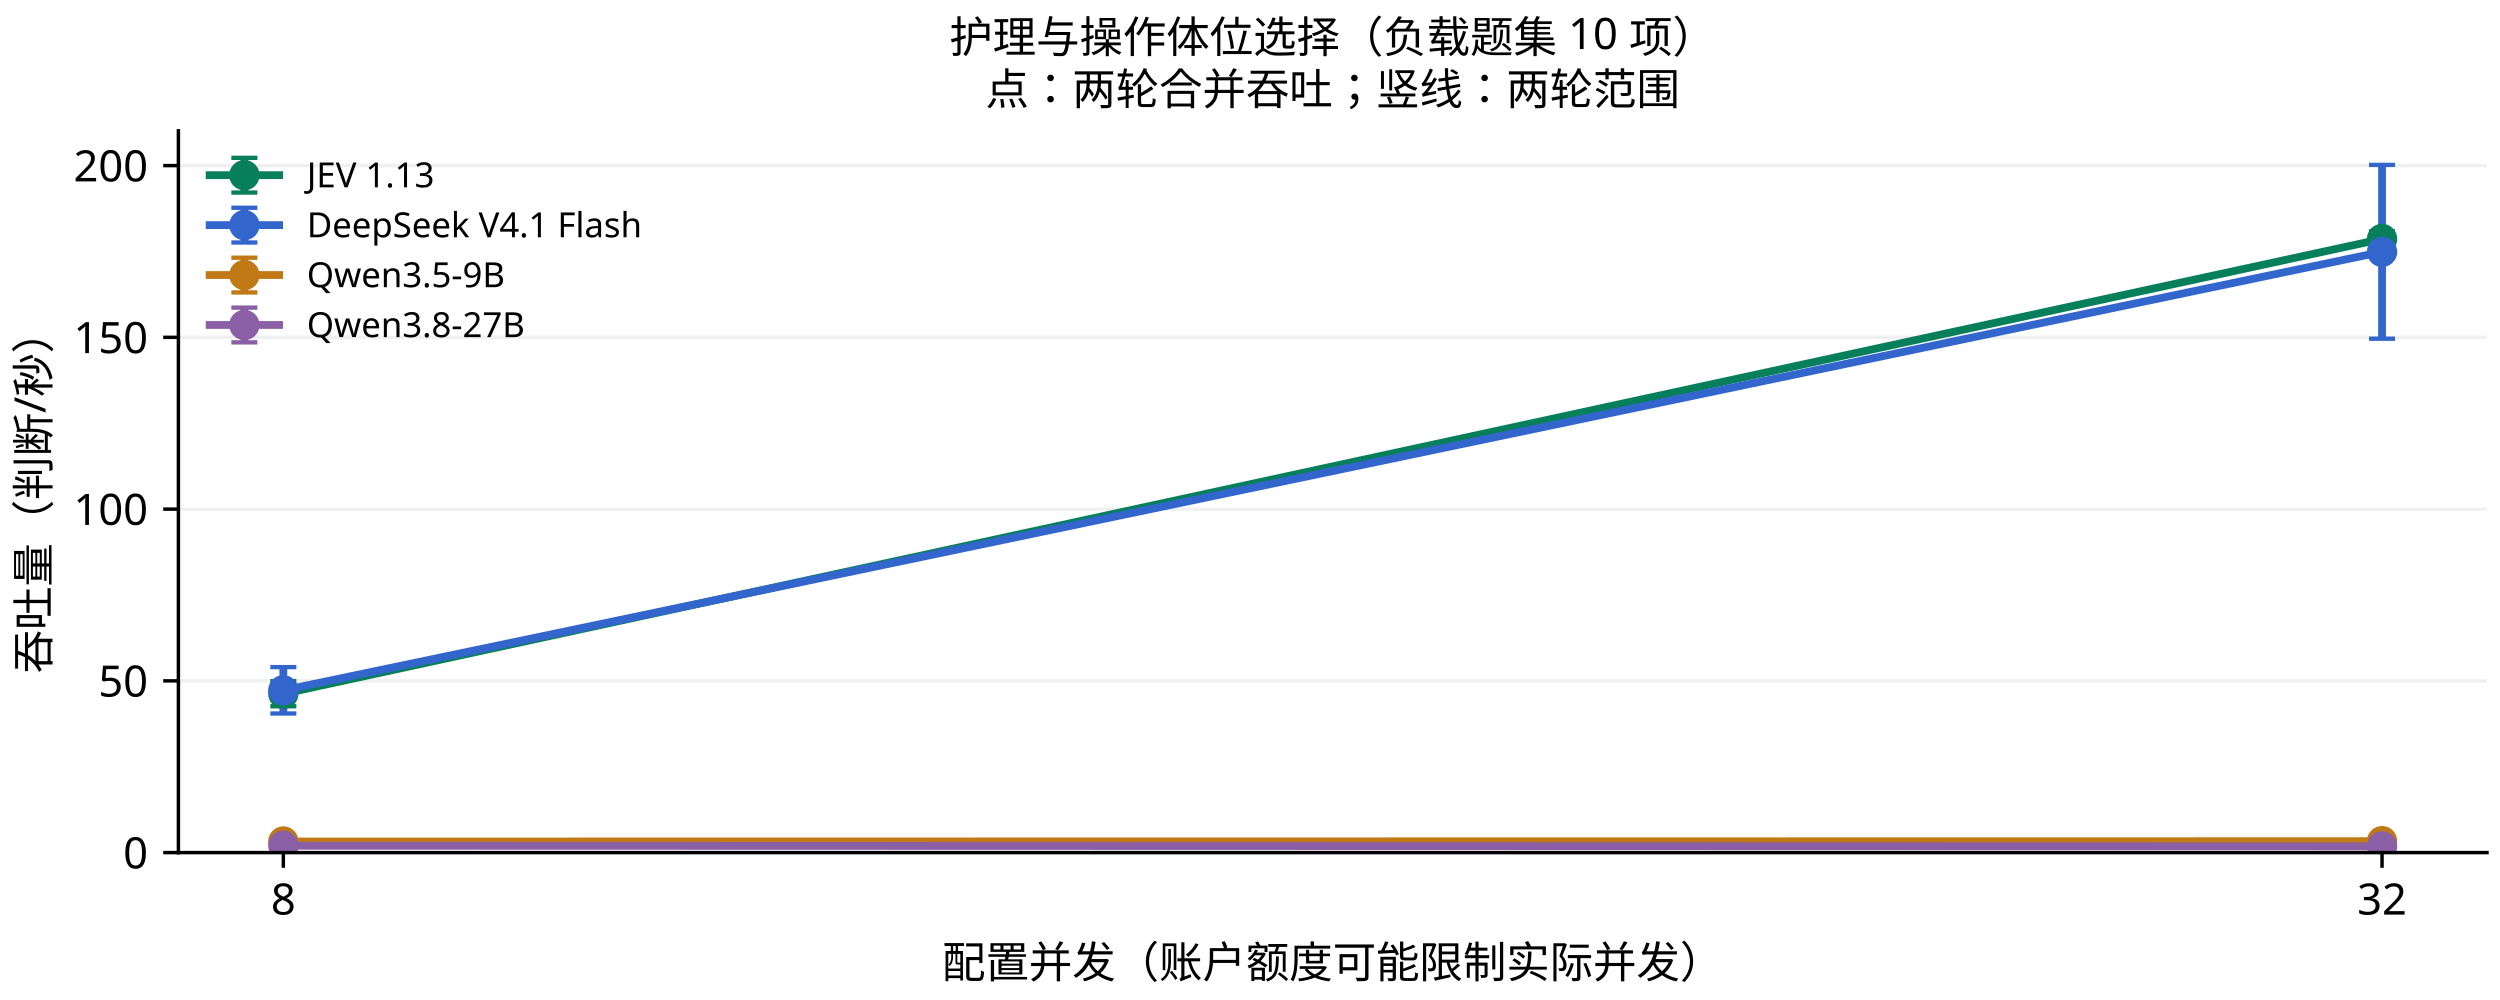
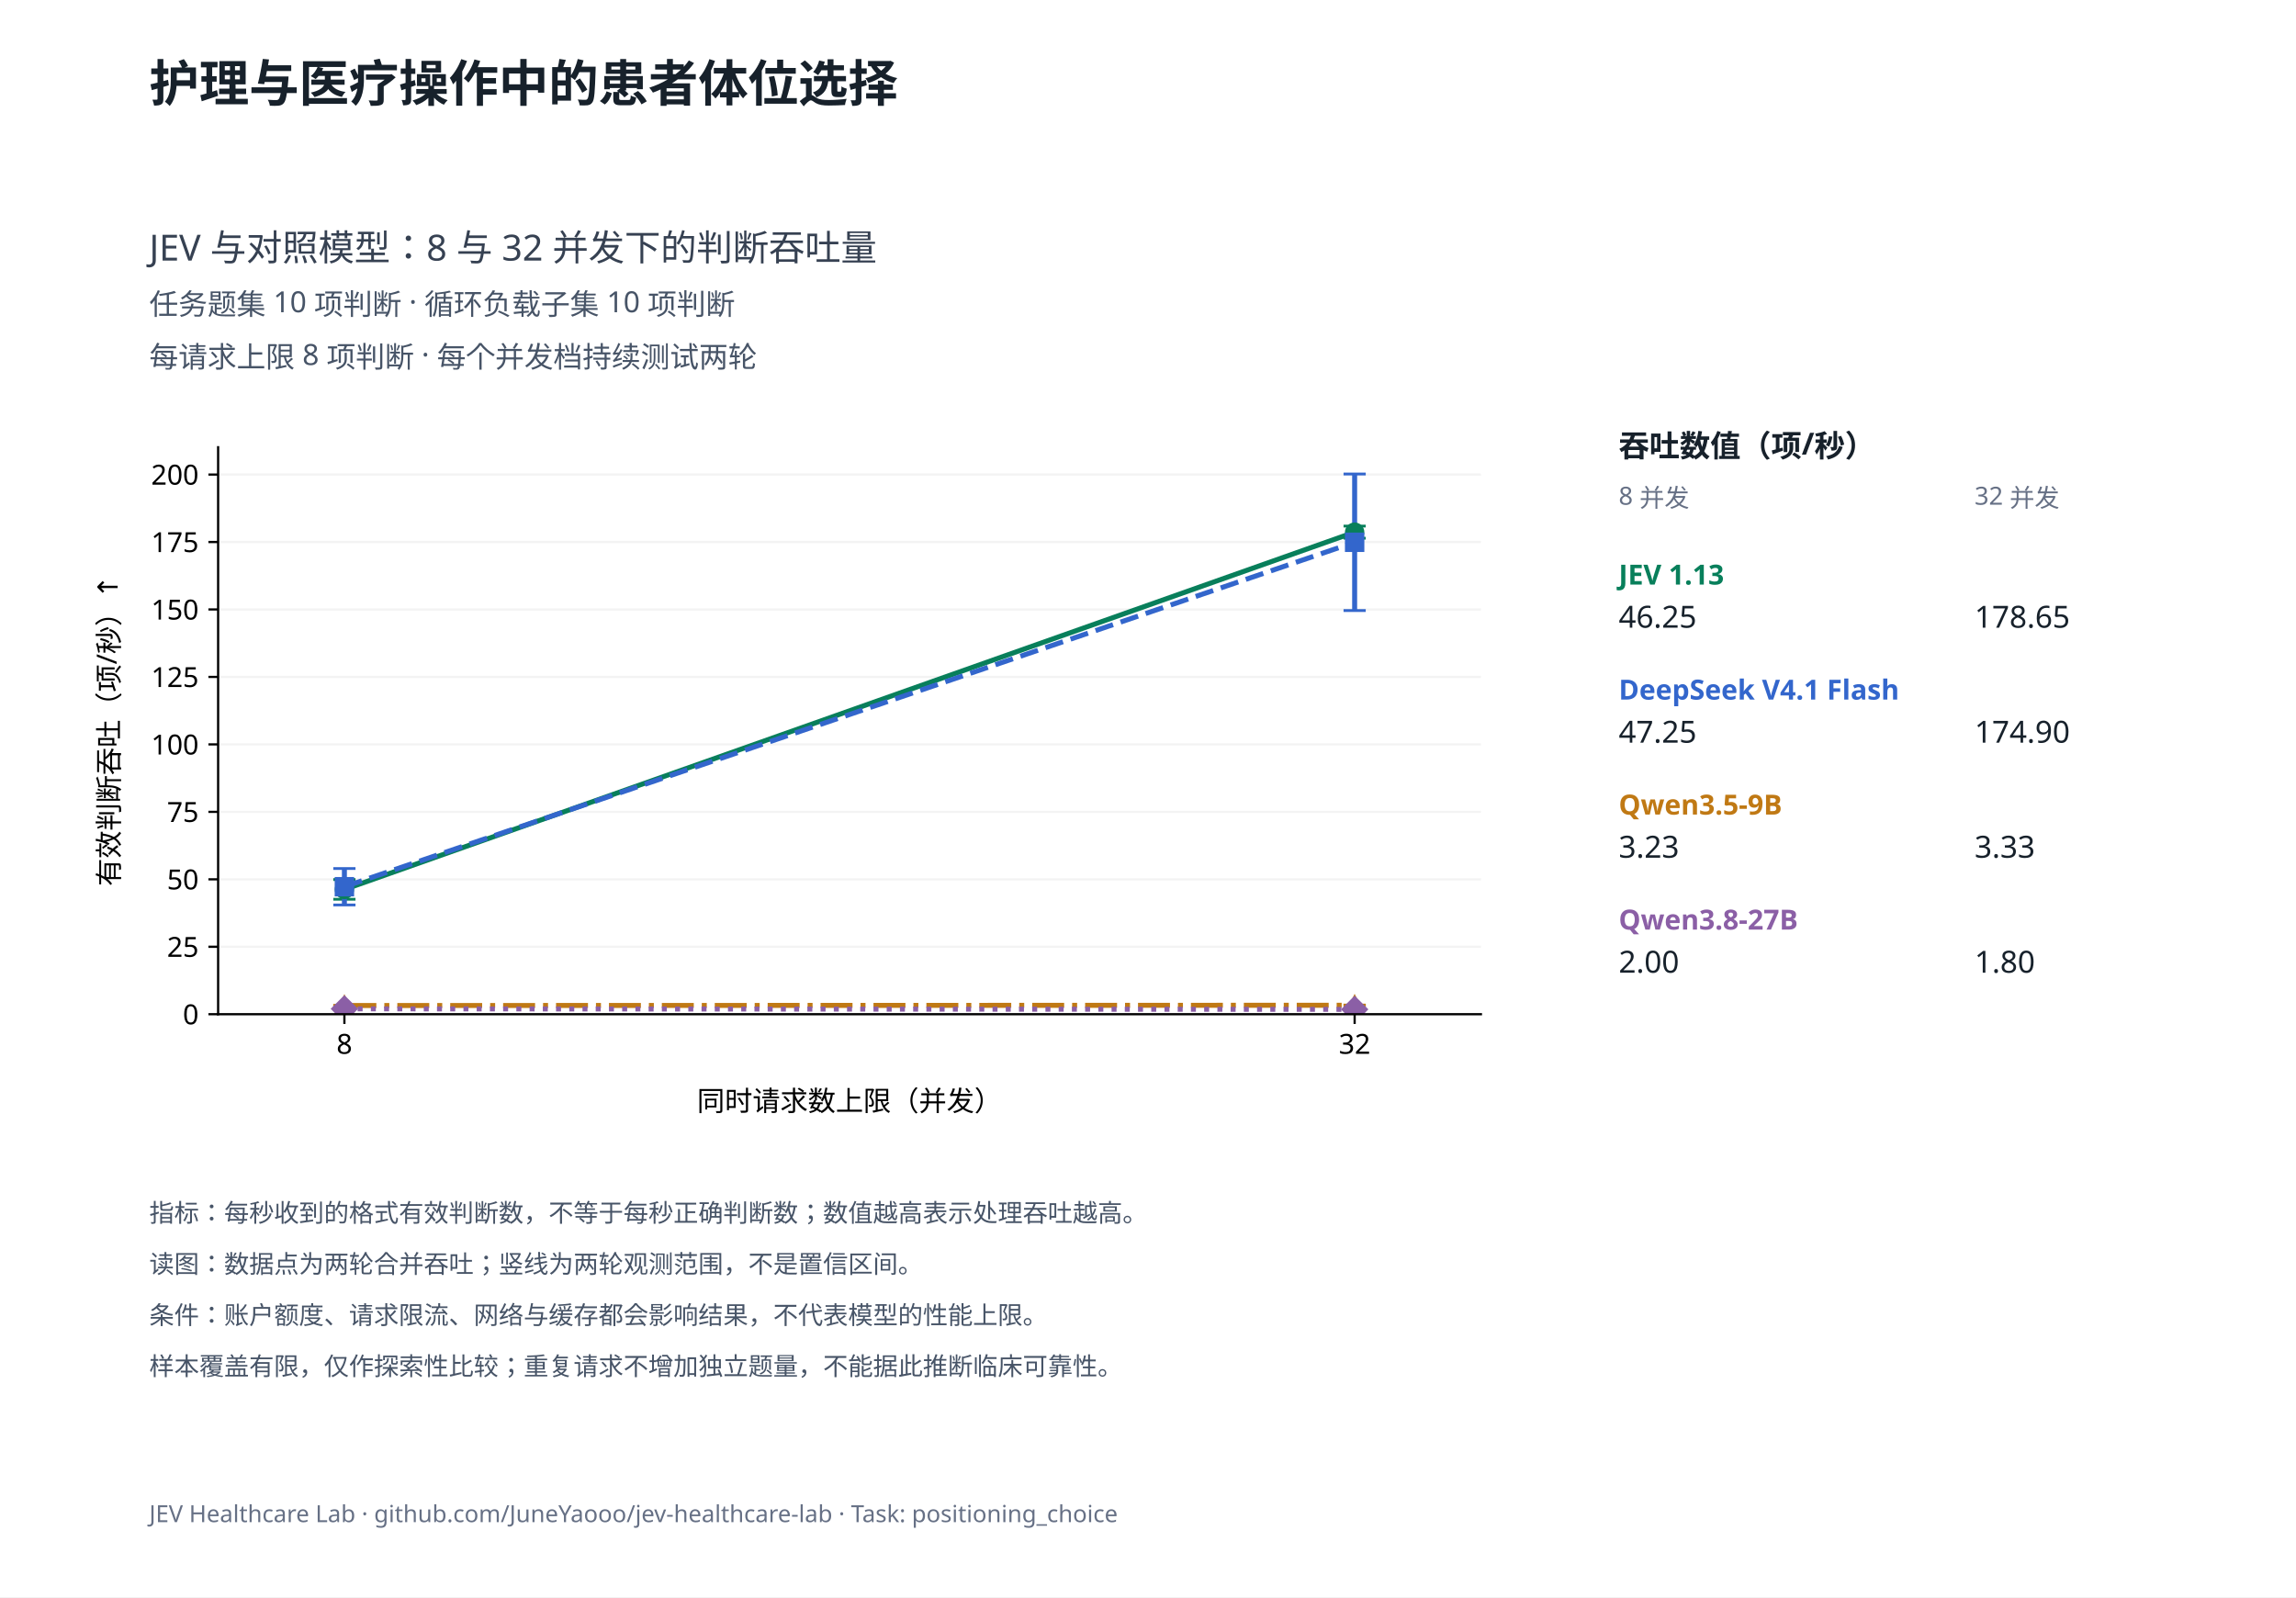
- <svg xmlns="http://www.w3.org/2000/svg" xmlns:xlink="http://www.w3.org/1999/xlink" width="576pt" height="230.4pt" viewBox="0 0 576 230.4" version="1.1">
+ <svg xmlns="http://www.w3.org/2000/svg" xmlns:xlink="http://www.w3.org/1999/xlink" width="828pt" height="576pt" viewBox="0 0 828 576" version="1.1">
  <defs>
    <style type="text/css">*{stroke-linejoin: round; stroke-linecap: butt}</style>
  </defs>
  <g id="figure_1">
    <g id="patch_1">
-       <path d="M 0 230.4 L 576 230.4 L 576 0 L 0 0 z " style="fill: #ffffff" />
+       <path d="M 0 576 L 828 576 L 828 0 L 0 0 z " style="fill: #ffffff" />
    </g>
    <g id="axes_1">
      <g id="patch_2">
-         <path d="M 41.103 196.439 L 573 196.439 L 573 30.139 L 41.103 30.139 z " style="fill: #ffffff" />
+         <path d="M 78.66 365.76 L 534.06 365.76 L 534.06 161.28 L 78.66 161.28 z " style="fill: #ffffff" />
      </g>
      <g id="matplotlib.axis_1">
        <g id="xtick_1">
          <g id="line2d_1">
            <defs>
-               <path id="m31c6bf4f63" d="M 0 0 L 0 3.5 " style="stroke: #000000; stroke-width: 0.8" />
+               <path id="m73b1d0b5fa" d="M 0 0 L 0 3.5 " style="stroke: #000000; stroke-width: 0.8" />
            </defs>
            <g>
-               <use xlink:href="#m31c6bf4f63" x="65.28" y="196.439" style="stroke: #000000; stroke-width: 0.8" />
+               <use xlink:href="#m73b1d0b5fa" x="124.2" y="365.76" style="stroke: #000000; stroke-width: 0.8" />
            </g>
          </g>
          <g id="text_1">
-             <text style="font-size: 10px; font-family: 'Arial Unicode MS'; text-anchor: middle" x="65.28" y="210.719" transform="rotate(-0 65.28047 210.7189)">8</text>
+             <text style="font-size: 10px; font-family: 'Arial Unicode MS'; text-anchor: middle" x="124.2" y="380.04" transform="rotate(-0 124.2 380.0403)">8</text>
          </g>
        </g>
        <g id="xtick_2">
          <g id="line2d_2">
            <g>
-               <use xlink:href="#m31c6bf4f63" x="548.823" y="196.439" style="stroke: #000000; stroke-width: 0.8" />
+               <use xlink:href="#m73b1d0b5fa" x="488.52" y="365.76" style="stroke: #000000; stroke-width: 0.8" />
            </g>
          </g>
          <g id="text_2">
-             <text style="font-size: 10px; font-family: 'Arial Unicode MS'; text-anchor: middle" x="548.823" y="210.719" transform="rotate(-0 548.8227 210.7189)">32</text>
+             <text style="font-size: 10px; font-family: 'Arial Unicode MS'; text-anchor: middle" x="488.52" y="380.04" transform="rotate(-0 488.52 380.0403)">32</text>
          </g>
        </g>
        <g id="text_3">
-           <text style="font-size: 10px; font-family: 'Arial Unicode MS'; text-anchor: middle" x="307.052" y="225.3" transform="rotate(-0 307.0516 225.2998)">配置并发（账户额度可能限制实际并发）</text>
+           <text style="font-size: 10px; font-family: 'Arial Unicode MS'; text-anchor: middle" x="306.36" y="400.621" transform="rotate(-0 306.36 400.6211)">同时请求数上限（并发）</text>
        </g>
      </g>
      <g id="matplotlib.axis_2">
        <g id="ytick_1">
          <g id="line2d_3">
-             <path d="M 41.103 196.439 L 573 196.439 " clip-path="url(#p4ab6d8c17f)" style="fill: none; stroke: #b0b0b0; stroke-opacity: 0.18; stroke-width: 0.8; stroke-linecap: square" />
+             <path d="M 78.66 365.76 L 534.06 365.76 " clip-path="url(#peaf18ee076)" style="fill: none; stroke: #b0b0b0; stroke-opacity: 0.16; stroke-width: 0.8; stroke-linecap: square" />
          </g>
          <g id="line2d_4">
            <defs>
-               <path id="mb3a920eeea" d="M 0 0 L -3.5 0 " style="stroke: #000000; stroke-width: 0.8" />
+               <path id="me951efc57d" d="M 0 0 L -3.5 0 " style="stroke: #000000; stroke-width: 0.8" />
            </defs>
            <g>
-               <use xlink:href="#mb3a920eeea" x="41.103" y="196.439" style="stroke: #000000; stroke-width: 0.8" />
+               <use xlink:href="#me951efc57d" x="78.66" y="365.76" style="stroke: #000000; stroke-width: 0.8" />
            </g>
          </g>
          <g id="text_4">
-             <text style="font-size: 10px; font-family: 'Arial Unicode MS'; text-anchor: end" x="34.103" y="200.079" transform="rotate(-0 34.10336 200.0788)">0</text>
+             <text style="font-size: 10px; font-family: 'Arial Unicode MS'; text-anchor: end" x="71.66" y="369.4" transform="rotate(-0 71.66 369.4001)">0</text>
          </g>
        </g>
        <g id="ytick_2">
          <g id="line2d_5">
-             <path d="M 41.103 156.868 L 573 156.868 " clip-path="url(#p4ab6d8c17f)" style="fill: none; stroke: #b0b0b0; stroke-opacity: 0.18; stroke-width: 0.8; stroke-linecap: square" />
+             <path d="M 78.66 341.432 L 534.06 341.432 " clip-path="url(#peaf18ee076)" style="fill: none; stroke: #b0b0b0; stroke-opacity: 0.16; stroke-width: 0.8; stroke-linecap: square" />
          </g>
          <g id="line2d_6">
            <g>
-               <use xlink:href="#mb3a920eeea" x="41.103" y="156.868" style="stroke: #000000; stroke-width: 0.8" />
+               <use xlink:href="#me951efc57d" x="78.66" y="341.432" style="stroke: #000000; stroke-width: 0.8" />
            </g>
          </g>
          <g id="text_5">
-             <text style="font-size: 10px; font-family: 'Arial Unicode MS'; text-anchor: end" x="34.103" y="160.508" transform="rotate(-0 34.10336 160.508)">50</text>
+             <text style="font-size: 10px; font-family: 'Arial Unicode MS'; text-anchor: end" x="71.66" y="345.072" transform="rotate(-0 71.66 345.0723)">25</text>
          </g>
        </g>
        <g id="ytick_3">
          <g id="line2d_7">
-             <path d="M 41.103 117.297 L 573 117.297 " clip-path="url(#p4ab6d8c17f)" style="fill: none; stroke: #b0b0b0; stroke-opacity: 0.18; stroke-width: 0.8; stroke-linecap: square" />
+             <path d="M 78.66 317.104 L 534.06 317.104 " clip-path="url(#peaf18ee076)" style="fill: none; stroke: #b0b0b0; stroke-opacity: 0.16; stroke-width: 0.8; stroke-linecap: square" />
          </g>
          <g id="line2d_8">
            <g>
-               <use xlink:href="#mb3a920eeea" x="41.103" y="117.297" style="stroke: #000000; stroke-width: 0.8" />
+               <use xlink:href="#me951efc57d" x="78.66" y="317.104" style="stroke: #000000; stroke-width: 0.8" />
            </g>
          </g>
          <g id="text_6">
-             <text style="font-size: 10px; font-family: 'Arial Unicode MS'; text-anchor: end" x="34.103" y="120.937" transform="rotate(-0 34.10336 120.9373)">100</text>
+             <text style="font-size: 10px; font-family: 'Arial Unicode MS'; text-anchor: end" x="71.66" y="320.745" transform="rotate(-0 71.66 320.7445)">50</text>
          </g>
        </g>
        <g id="ytick_4">
          <g id="line2d_9">
-             <path d="M 41.103 77.726 L 573 77.726 " clip-path="url(#p4ab6d8c17f)" style="fill: none; stroke: #b0b0b0; stroke-opacity: 0.18; stroke-width: 0.8; stroke-linecap: square" />
+             <path d="M 78.66 292.777 L 534.06 292.777 " clip-path="url(#peaf18ee076)" style="fill: none; stroke: #b0b0b0; stroke-opacity: 0.16; stroke-width: 0.8; stroke-linecap: square" />
          </g>
          <g id="line2d_10">
            <g>
-               <use xlink:href="#mb3a920eeea" x="41.103" y="77.726" style="stroke: #000000; stroke-width: 0.8" />
+               <use xlink:href="#me951efc57d" x="78.66" y="292.777" style="stroke: #000000; stroke-width: 0.8" />
            </g>
          </g>
          <g id="text_7">
-             <text style="font-size: 10px; font-family: 'Arial Unicode MS'; text-anchor: end" x="34.103" y="81.367" transform="rotate(-0 34.10336 81.3666)">150</text>
+             <text style="font-size: 10px; font-family: 'Arial Unicode MS'; text-anchor: end" x="71.66" y="296.417" transform="rotate(-0 71.66 296.4167)">75</text>
          </g>
        </g>
        <g id="ytick_5">
          <g id="line2d_11">
-             <path d="M 41.103 38.156 L 573 38.156 " clip-path="url(#p4ab6d8c17f)" style="fill: none; stroke: #b0b0b0; stroke-opacity: 0.18; stroke-width: 0.8; stroke-linecap: square" />
+             <path d="M 78.66 268.449 L 534.06 268.449 " clip-path="url(#peaf18ee076)" style="fill: none; stroke: #b0b0b0; stroke-opacity: 0.16; stroke-width: 0.8; stroke-linecap: square" />
          </g>
          <g id="line2d_12">
            <g>
-               <use xlink:href="#mb3a920eeea" x="41.103" y="38.156" style="stroke: #000000; stroke-width: 0.8" />
+               <use xlink:href="#me951efc57d" x="78.66" y="268.449" style="stroke: #000000; stroke-width: 0.8" />
            </g>
          </g>
          <g id="text_8">
-             <text style="font-size: 10px; font-family: 'Arial Unicode MS'; text-anchor: end" x="34.103" y="41.796" transform="rotate(-0 34.10336 41.79588)">200</text>
-           </g>
-         </g>
-         <g id="text_9">
-           <text style="font-size: 10px; font-family: 'Arial Unicode MS'; text-anchor: middle" x="11.321" y="113.289" transform="rotate(-90 11.32055 113.2887)">吞吐量（判断/秒）</text>
+             <text style="font-size: 10px; font-family: 'Arial Unicode MS'; text-anchor: end" x="71.66" y="272.089" transform="rotate(-0 71.66 272.0889)">100</text>
+           </g>
+         </g>
+         <g id="ytick_6">
+           <g id="line2d_13">
+             <path d="M 78.66 244.121 L 534.06 244.121 " clip-path="url(#peaf18ee076)" style="fill: none; stroke: #b0b0b0; stroke-opacity: 0.16; stroke-width: 0.8; stroke-linecap: square" />
+           </g>
+           <g id="line2d_14">
+             <g>
+               <use xlink:href="#me951efc57d" x="78.66" y="244.121" style="stroke: #000000; stroke-width: 0.8" />
+             </g>
+           </g>
+           <g id="text_9">
+             <text style="font-size: 10px; font-family: 'Arial Unicode MS'; text-anchor: end" x="71.66" y="247.761" transform="rotate(-0 71.66 247.7612)">125</text>
+           </g>
+         </g>
+         <g id="ytick_7">
+           <g id="line2d_15">
+             <path d="M 78.66 219.793 L 534.06 219.793 " clip-path="url(#peaf18ee076)" style="fill: none; stroke: #b0b0b0; stroke-opacity: 0.16; stroke-width: 0.8; stroke-linecap: square" />
+           </g>
+           <g id="line2d_16">
+             <g>
+               <use xlink:href="#me951efc57d" x="78.66" y="219.793" style="stroke: #000000; stroke-width: 0.8" />
+             </g>
+           </g>
+           <g id="text_10">
+             <text style="font-size: 10px; font-family: 'Arial Unicode MS'; text-anchor: end" x="71.66" y="223.433" transform="rotate(-0 71.66 223.4334)">150</text>
+           </g>
+         </g>
+         <g id="ytick_8">
+           <g id="line2d_17">
+             <path d="M 78.66 195.465 L 534.06 195.465 " clip-path="url(#peaf18ee076)" style="fill: none; stroke: #b0b0b0; stroke-opacity: 0.16; stroke-width: 0.8; stroke-linecap: square" />
+           </g>
+           <g id="line2d_18">
+             <g>
+               <use xlink:href="#me951efc57d" x="78.66" y="195.465" style="stroke: #000000; stroke-width: 0.8" />
+             </g>
+           </g>
+           <g id="text_11">
+             <text style="font-size: 10px; font-family: 'Arial Unicode MS'; text-anchor: end" x="71.66" y="199.106" transform="rotate(-0 71.66 199.1056)">175</text>
+           </g>
+         </g>
+         <g id="ytick_9">
+           <g id="line2d_19">
+             <path d="M 78.66 171.138 L 534.06 171.138 " clip-path="url(#peaf18ee076)" style="fill: none; stroke: #b0b0b0; stroke-opacity: 0.16; stroke-width: 0.8; stroke-linecap: square" />
+           </g>
+           <g id="line2d_20">
+             <g>
+               <use xlink:href="#me951efc57d" x="78.66" y="171.138" style="stroke: #000000; stroke-width: 0.8" />
+             </g>
+           </g>
+           <g id="text_12">
+             <text style="font-size: 10px; font-family: 'Arial Unicode MS'; text-anchor: end" x="71.66" y="174.778" transform="rotate(-0 71.66 174.7778)">200</text>
+           </g>
+         </g>
+         <g id="text_13">
+           <text style="font-size: 10px; font-family: 'Arial Unicode MS'; text-anchor: middle" x="42.877" y="263.52" transform="rotate(-90 42.87719 263.52)">有效判断吞吐（项/秒）↑</text>
        </g>
      </g>
      <g id="LineCollection_1">
-         <path d="M 65.28 162.724 L 65.28 156.947 " clip-path="url(#p4ab6d8c17f)" style="fill: none; stroke: #087f5b; stroke-width: 1.8" />
-         <path d="M 548.823 56.833 L 548.823 53.272 " clip-path="url(#p4ab6d8c17f)" style="fill: none; stroke: #087f5b; stroke-width: 1.8" />
-       </g>
-       <g id="line2d_13">
-         <defs>
-           <path id="m14eaf7f020" d="M 3 0 L -3 -0 " style="stroke: #087f5b" />
-         </defs>
-         <g clip-path="url(#p4ab6d8c17f)">
-           <use xlink:href="#m14eaf7f020" x="65.28" y="162.724" style="fill: #087f5b; stroke: #087f5b" />
-           <use xlink:href="#m14eaf7f020" x="548.823" y="56.833" style="fill: #087f5b; stroke: #087f5b" />
-         </g>
-       </g>
-       <g id="line2d_14">
-         <g clip-path="url(#p4ab6d8c17f)">
-           <use xlink:href="#m14eaf7f020" x="65.28" y="156.947" style="fill: #087f5b; stroke: #087f5b" />
-           <use xlink:href="#m14eaf7f020" x="548.823" y="53.272" style="fill: #087f5b; stroke: #087f5b" />
+         <path d="M 124.2 324.305 L 124.2 317.202 " clip-path="url(#peaf18ee076)" style="fill: none; stroke: #087f5b; stroke-width: 1.8" />
+         <path d="M 488.52 194.103 L 488.52 189.724 " clip-path="url(#peaf18ee076)" style="fill: none; stroke: #087f5b; stroke-width: 1.8" />
+       </g>
+       <g id="line2d_21">
+         <defs>
+           <path id="me0d12faeab" d="M 4 0 L -4 -0 " style="stroke: #087f5b" />
+         </defs>
+         <g clip-path="url(#peaf18ee076)">
+           <use xlink:href="#me0d12faeab" x="124.2" y="324.305" style="fill: #087f5b; stroke: #087f5b" />
+           <use xlink:href="#me0d12faeab" x="488.52" y="194.103" style="fill: #087f5b; stroke: #087f5b" />
+         </g>
+       </g>
+       <g id="line2d_22">
+         <g clip-path="url(#peaf18ee076)">
+           <use xlink:href="#me0d12faeab" x="124.2" y="317.202" style="fill: #087f5b; stroke: #087f5b" />
+           <use xlink:href="#me0d12faeab" x="488.52" y="189.724" style="fill: #087f5b; stroke: #087f5b" />
        </g>
      </g>
      <g id="LineCollection_2">
-         <path d="M 65.28 164.386 L 65.28 153.702 " clip-path="url(#p4ab6d8c17f)" style="fill: none; stroke: #3366cc; stroke-width: 1.8" />
-         <path d="M 548.823 78.043 L 548.823 37.997 " clip-path="url(#p4ab6d8c17f)" style="fill: none; stroke: #3366cc; stroke-width: 1.8" />
-       </g>
-       <g id="line2d_15">
-         <defs>
-           <path id="m75cc9873d0" d="M 3 0 L -3 -0 " style="stroke: #3366cc" />
-         </defs>
-         <g clip-path="url(#p4ab6d8c17f)">
-           <use xlink:href="#m75cc9873d0" x="65.28" y="164.386" style="fill: #3366cc; stroke: #3366cc" />
-           <use xlink:href="#m75cc9873d0" x="548.823" y="78.043" style="fill: #3366cc; stroke: #3366cc" />
-         </g>
-       </g>
-       <g id="line2d_16">
-         <g clip-path="url(#p4ab6d8c17f)">
-           <use xlink:href="#m75cc9873d0" x="65.28" y="153.702" style="fill: #3366cc; stroke: #3366cc" />
-           <use xlink:href="#m75cc9873d0" x="548.823" y="37.997" style="fill: #3366cc; stroke: #3366cc" />
+         <path d="M 124.2 326.349 L 124.2 313.212 " clip-path="url(#peaf18ee076)" style="fill: none; stroke: #3366cc; stroke-width: 1.8" />
+         <path d="M 488.52 220.182 L 488.52 170.943 " clip-path="url(#peaf18ee076)" style="fill: none; stroke: #3366cc; stroke-width: 1.8" />
+       </g>
+       <g id="line2d_23">
+         <defs>
+           <path id="m6aea7ce89d" d="M 4 0 L -4 -0 " style="stroke: #3366cc" />
+         </defs>
+         <g clip-path="url(#peaf18ee076)">
+           <use xlink:href="#m6aea7ce89d" x="124.2" y="326.349" style="fill: #3366cc; stroke: #3366cc" />
+           <use xlink:href="#m6aea7ce89d" x="488.52" y="220.182" style="fill: #3366cc; stroke: #3366cc" />
+         </g>
+       </g>
+       <g id="line2d_24">
+         <g clip-path="url(#peaf18ee076)">
+           <use xlink:href="#m6aea7ce89d" x="124.2" y="313.212" style="fill: #3366cc; stroke: #3366cc" />
+           <use xlink:href="#m6aea7ce89d" x="488.52" y="170.943" style="fill: #3366cc; stroke: #3366cc" />
        </g>
      </g>
      <g id="LineCollection_3">
-         <path d="M 65.28 193.906 L 65.28 193.867 " clip-path="url(#p4ab6d8c17f)" style="fill: none; stroke: #c07914; stroke-width: 1.8" />
-         <path d="M 548.823 193.867 L 548.823 193.748 " clip-path="url(#p4ab6d8c17f)" style="fill: none; stroke: #c07914; stroke-width: 1.8" />
-       </g>
-       <g id="line2d_17">
-         <defs>
-           <path id="m85991af246" d="M 3 0 L -3 -0 " style="stroke: #c07914" />
-         </defs>
-         <g clip-path="url(#p4ab6d8c17f)">
-           <use xlink:href="#m85991af246" x="65.28" y="193.906" style="fill: #c07914; stroke: #c07914" />
-           <use xlink:href="#m85991af246" x="548.823" y="193.867" style="fill: #c07914; stroke: #c07914" />
-         </g>
-       </g>
-       <g id="line2d_18">
-         <g clip-path="url(#p4ab6d8c17f)">
-           <use xlink:href="#m85991af246" x="65.28" y="193.867" style="fill: #c07914; stroke: #c07914" />
-           <use xlink:href="#m85991af246" x="548.823" y="193.748" style="fill: #c07914; stroke: #c07914" />
+         <path d="M 124.2 362.646 L 124.2 362.597 " clip-path="url(#peaf18ee076)" style="fill: none; stroke: #c07914; stroke-width: 1.8" />
+         <path d="M 488.52 362.597 L 488.52 362.451 " clip-path="url(#peaf18ee076)" style="fill: none; stroke: #c07914; stroke-width: 1.8" />
+       </g>
+       <g id="line2d_25">
+         <defs>
+           <path id="mb43142c4e9" d="M 4 0 L -4 -0 " style="stroke: #c07914" />
+         </defs>
+         <g clip-path="url(#peaf18ee076)">
+           <use xlink:href="#mb43142c4e9" x="124.2" y="362.646" style="fill: #c07914; stroke: #c07914" />
+           <use xlink:href="#mb43142c4e9" x="488.52" y="362.597" style="fill: #c07914; stroke: #c07914" />
+         </g>
+       </g>
+       <g id="line2d_26">
+         <g clip-path="url(#peaf18ee076)">
+           <use xlink:href="#mb43142c4e9" x="124.2" y="362.597" style="fill: #c07914; stroke: #c07914" />
+           <use xlink:href="#mb43142c4e9" x="488.52" y="362.451" style="fill: #c07914; stroke: #c07914" />
        </g>
      </g>
      <g id="LineCollection_4">
-         <path d="M 65.28 195.172 L 65.28 194.539 " clip-path="url(#p4ab6d8c17f)" style="fill: none; stroke: #8b5fa6; stroke-width: 1.8" />
-         <path d="M 548.823 195.172 L 548.823 194.856 " clip-path="url(#p4ab6d8c17f)" style="fill: none; stroke: #8b5fa6; stroke-width: 1.8" />
-       </g>
-       <g id="line2d_19">
-         <defs>
-           <path id="m9b8d8461ba" d="M 3 0 L -3 -0 " style="stroke: #8b5fa6" />
-         </defs>
-         <g clip-path="url(#p4ab6d8c17f)">
-           <use xlink:href="#m9b8d8461ba" x="65.28" y="195.172" style="fill: #8b5fa6; stroke: #8b5fa6" />
-           <use xlink:href="#m9b8d8461ba" x="548.823" y="195.172" style="fill: #8b5fa6; stroke: #8b5fa6" />
-         </g>
-       </g>
-       <g id="line2d_20">
-         <g clip-path="url(#p4ab6d8c17f)">
-           <use xlink:href="#m9b8d8461ba" x="65.28" y="194.539" style="fill: #8b5fa6; stroke: #8b5fa6" />
-           <use xlink:href="#m9b8d8461ba" x="548.823" y="194.856" style="fill: #8b5fa6; stroke: #8b5fa6" />
-         </g>
-       </g>
-       <g id="line2d_21">
-         <path d="M 65.28 159.836 L 548.823 55.052 " clip-path="url(#p4ab6d8c17f)" style="fill: none; stroke: #087f5b; stroke-width: 1.8; stroke-linecap: square" />
-         <defs>
-           <path id="m070a1e3145" d="M 0 3 C 0.796 3 1.559 2.684 2.121 2.121 C 2.684 1.559 3 0.796 3 0 C 3 -0.796 2.684 -1.559 2.121 -2.121 C 1.559 -2.684 0.796 -3 0 -3 C -0.796 -3 -1.559 -2.684 -2.121 -2.121 C -2.684 -1.559 -3 -0.796 -3 0 C -3 0.796 -2.684 1.559 -2.121 2.121 C -1.559 2.684 -0.796 3 0 3 z " style="stroke: #087f5b" />
-         </defs>
-         <g clip-path="url(#p4ab6d8c17f)">
-           <use xlink:href="#m070a1e3145" x="65.28" y="159.836" style="fill: #087f5b; stroke: #087f5b" />
-           <use xlink:href="#m070a1e3145" x="548.823" y="55.052" style="fill: #087f5b; stroke: #087f5b" />
-         </g>
-       </g>
-       <g id="line2d_22">
-         <path d="M 65.28 159.044 L 548.823 58.02 " clip-path="url(#p4ab6d8c17f)" style="fill: none; stroke: #3366cc; stroke-width: 1.8; stroke-linecap: square" />
-         <defs>
-           <path id="mf0abbee271" d="M 0 3 C 0.796 3 1.559 2.684 2.121 2.121 C 2.684 1.559 3 0.796 3 0 C 3 -0.796 2.684 -1.559 2.121 -2.121 C 1.559 -2.684 0.796 -3 0 -3 C -0.796 -3 -1.559 -2.684 -2.121 -2.121 C -2.684 -1.559 -3 -0.796 -3 0 C -3 0.796 -2.684 1.559 -2.121 2.121 C -1.559 2.684 -0.796 3 0 3 z " style="stroke: #3366cc" />
-         </defs>
-         <g clip-path="url(#p4ab6d8c17f)">
-           <use xlink:href="#mf0abbee271" x="65.28" y="159.044" style="fill: #3366cc; stroke: #3366cc" />
-           <use xlink:href="#mf0abbee271" x="548.823" y="58.02" style="fill: #3366cc; stroke: #3366cc" />
-         </g>
-       </g>
-       <g id="line2d_23">
-         <path d="M 65.28 193.886 L 548.823 193.807 " clip-path="url(#p4ab6d8c17f)" style="fill: none; stroke: #c07914; stroke-width: 1.8; stroke-linecap: square" />
-         <defs>
-           <path id="md0f4e59655" d="M 0 3 C 0.796 3 1.559 2.684 2.121 2.121 C 2.684 1.559 3 0.796 3 0 C 3 -0.796 2.684 -1.559 2.121 -2.121 C 1.559 -2.684 0.796 -3 0 -3 C -0.796 -3 -1.559 -2.684 -2.121 -2.121 C -2.684 -1.559 -3 -0.796 -3 0 C -3 0.796 -2.684 1.559 -2.121 2.121 C -1.559 2.684 -0.796 3 0 3 z " style="stroke: #c07914" />
-         </defs>
-         <g clip-path="url(#p4ab6d8c17f)">
-           <use xlink:href="#md0f4e59655" x="65.28" y="193.886" style="fill: #c07914; stroke: #c07914" />
-           <use xlink:href="#md0f4e59655" x="548.823" y="193.807" style="fill: #c07914; stroke: #c07914" />
-         </g>
-       </g>
-       <g id="line2d_24">
-         <path d="M 65.28 194.856 L 548.823 195.014 " clip-path="url(#p4ab6d8c17f)" style="fill: none; stroke: #8b5fa6; stroke-width: 1.8; stroke-linecap: square" />
-         <defs>
-           <path id="m1390a65953" d="M 0 3 C 0.796 3 1.559 2.684 2.121 2.121 C 2.684 1.559 3 0.796 3 0 C 3 -0.796 2.684 -1.559 2.121 -2.121 C 1.559 -2.684 0.796 -3 0 -3 C -0.796 -3 -1.559 -2.684 -2.121 -2.121 C -2.684 -1.559 -3 -0.796 -3 0 C -3 0.796 -2.684 1.559 -2.121 2.121 C -1.559 2.684 -0.796 3 0 3 z " style="stroke: #8b5fa6" />
-         </defs>
-         <g clip-path="url(#p4ab6d8c17f)">
-           <use xlink:href="#m1390a65953" x="65.28" y="194.856" style="fill: #8b5fa6; stroke: #8b5fa6" />
-           <use xlink:href="#m1390a65953" x="548.823" y="195.014" style="fill: #8b5fa6; stroke: #8b5fa6" />
+         <path d="M 124.2 364.203 L 124.2 363.425 " clip-path="url(#peaf18ee076)" style="fill: none; stroke: #8b5fa6; stroke-width: 1.8" />
+         <path d="M 488.52 364.203 L 488.52 363.814 " clip-path="url(#peaf18ee076)" style="fill: none; stroke: #8b5fa6; stroke-width: 1.8" />
+       </g>
+       <g id="line2d_27">
+         <defs>
+           <path id="m0fd5b7fb76" d="M 4 0 L -4 -0 " style="stroke: #8b5fa6" />
+         </defs>
+         <g clip-path="url(#peaf18ee076)">
+           <use xlink:href="#m0fd5b7fb76" x="124.2" y="364.203" style="fill: #8b5fa6; stroke: #8b5fa6" />
+           <use xlink:href="#m0fd5b7fb76" x="488.52" y="364.203" style="fill: #8b5fa6; stroke: #8b5fa6" />
+         </g>
+       </g>
+       <g id="line2d_28">
+         <g clip-path="url(#peaf18ee076)">
+           <use xlink:href="#m0fd5b7fb76" x="124.2" y="363.425" style="fill: #8b5fa6; stroke: #8b5fa6" />
+           <use xlink:href="#m0fd5b7fb76" x="488.52" y="363.814" style="fill: #8b5fa6; stroke: #8b5fa6" />
+         </g>
+       </g>
+       <g id="line2d_29">
+         <path d="M 124.2 320.754 L 488.52 191.914 " clip-path="url(#peaf18ee076)" style="fill: none; stroke: #087f5b; stroke-width: 1.8; stroke-linecap: square" />
+         <defs>
+           <path id="m7e50dbe03a" d="M 0 3 C 0.796 3 1.559 2.684 2.121 2.121 C 2.684 1.559 3 0.796 3 0 C 3 -0.796 2.684 -1.559 2.121 -2.121 C 1.559 -2.684 0.796 -3 0 -3 C -0.796 -3 -1.559 -2.684 -2.121 -2.121 C -2.684 -1.559 -3 -0.796 -3 0 C -3 0.796 -2.684 1.559 -2.121 2.121 C -1.559 2.684 -0.796 3 0 3 z " style="stroke: #087f5b" />
+         </defs>
+         <g clip-path="url(#peaf18ee076)">
+           <use xlink:href="#m7e50dbe03a" x="124.2" y="320.754" style="fill: #087f5b; stroke: #087f5b" />
+           <use xlink:href="#m7e50dbe03a" x="488.52" y="191.914" style="fill: #087f5b; stroke: #087f5b" />
+         </g>
+       </g>
+       <g id="line2d_30">
+         <path d="M 124.2 319.78 L 488.52 195.563 " clip-path="url(#peaf18ee076)" style="fill: none; stroke-dasharray: 6.66,2.88; stroke-dashoffset: 0; stroke: #3366cc; stroke-width: 1.8" />
+         <defs>
+           <path id="m9ef0812d85" d="M -3 3 L 3 3 L 3 -3 L -3 -3 z " style="stroke: #3366cc; stroke-linejoin: miter" />
+         </defs>
+         <g clip-path="url(#peaf18ee076)">
+           <use xlink:href="#m9ef0812d85" x="124.2" y="319.78" style="fill: #3366cc; stroke: #3366cc; stroke-linejoin: miter" />
+           <use xlink:href="#m9ef0812d85" x="488.52" y="195.563" style="fill: #3366cc; stroke: #3366cc; stroke-linejoin: miter" />
+         </g>
+       </g>
+       <g id="line2d_31">
+         <path d="M 124.2 362.622 L 488.52 362.524 " clip-path="url(#peaf18ee076)" style="fill: none; stroke-dasharray: 11.52,2.88,1.8,2.88; stroke-dashoffset: 0; stroke: #c07914; stroke-width: 1.8" />
+         <defs>
+           <path id="m410c7b7d0b" d="M 0 -3 L -3 3 L 3 3 z " style="stroke: #c07914; stroke-linejoin: miter" />
+         </defs>
+         <g clip-path="url(#peaf18ee076)">
+           <use xlink:href="#m410c7b7d0b" x="124.2" y="362.622" style="fill: #c07914; stroke: #c07914; stroke-linejoin: miter" />
+           <use xlink:href="#m410c7b7d0b" x="488.52" y="362.524" style="fill: #c07914; stroke: #c07914; stroke-linejoin: miter" />
+         </g>
+       </g>
+       <g id="line2d_32">
+         <path d="M 124.2 363.814 L 488.52 364.008 " clip-path="url(#peaf18ee076)" style="fill: none; stroke-dasharray: 1.8,2.97; stroke-dashoffset: 0; stroke: #8b5fa6; stroke-width: 1.8" />
+         <defs>
+           <path id="ma53f7dcae5" d="M -0 4.243 L 4.243 0 L 0 -4.243 L -4.243 -0 z " style="stroke: #8b5fa6; stroke-linejoin: miter" />
+         </defs>
+         <g clip-path="url(#peaf18ee076)">
+           <use xlink:href="#ma53f7dcae5" x="124.2" y="363.814" style="fill: #8b5fa6; stroke: #8b5fa6; stroke-linejoin: miter" />
+           <use xlink:href="#ma53f7dcae5" x="488.52" y="364.008" style="fill: #8b5fa6; stroke: #8b5fa6; stroke-linejoin: miter" />
        </g>
      </g>
      <g id="patch_3">
-         <path d="M 41.103 196.439 L 41.103 30.139 " style="fill: none; stroke: #000000; stroke-width: 0.8; stroke-linejoin: miter; stroke-linecap: square" />
+         <path d="M 78.66 365.76 L 78.66 161.28 " style="fill: none; stroke: #000000; stroke-width: 0.8; stroke-linejoin: miter; stroke-linecap: square" />
      </g>
      <g id="patch_4">
-         <path d="M 41.103 196.439 L 573 196.439 " style="fill: none; stroke: #000000; stroke-width: 0.8; stroke-linejoin: miter; stroke-linecap: square" />
-       </g>
-       <g id="text_10">
-         <text style="font-size: 10px; font-family: 'Arial Unicode MS'" transform="translate(218.7125 12.13129)">护理与操作体位选择（负载题集 10 项）</text>
-         <text style="font-size: 10px; font-family: 'Arial Unicode MS'" transform="translate(227.0516 24.13872)">点：两轮合并吞吐；竖线：两轮范围</text>
-       </g>
-       <g id="legend_1">
-         <g id="LineCollection_5">
-           <path d="M 56.303 44.363 L 56.303 36.363 " style="fill: none; stroke: #087f5b; stroke-width: 1.8" />
-         </g>
-         <g id="line2d_25">
-           <g>
-             <use xlink:href="#m14eaf7f020" x="56.303" y="44.363" style="fill: #087f5b; stroke: #087f5b" />
-           </g>
-         </g>
-         <g id="line2d_26">
-           <g>
-             <use xlink:href="#m14eaf7f020" x="56.303" y="36.363" style="fill: #087f5b; stroke: #087f5b" />
-           </g>
-         </g>
-         <g id="line2d_27">
-           <path d="M 48.303 40.363 L 64.303 40.363 " style="fill: none; stroke: #087f5b; stroke-width: 1.8; stroke-linecap: square" />
-         </g>
-         <g id="line2d_28">
-           <g>
-             <use xlink:href="#m070a1e3145" x="56.303" y="40.363" style="fill: #087f5b; stroke: #087f5b" />
-           </g>
-         </g>
-         <g id="text_11">
-           <text style="font-size: 8px; font-family: 'Arial Unicode MS'; text-anchor: start" x="70.703" y="43.163" transform="rotate(-0 70.70337 43.16293)">JEV 1.13</text>
-         </g>
-         <g id="LineCollection_6">
-           <path d="M 56.303 55.867 L 56.303 47.867 " style="fill: none; stroke: #3366cc; stroke-width: 1.8" />
-         </g>
-         <g id="line2d_29">
-           <g>
-             <use xlink:href="#m75cc9873d0" x="56.303" y="55.867" style="fill: #3366cc; stroke: #3366cc" />
-           </g>
-         </g>
-         <g id="line2d_30">
-           <g>
-             <use xlink:href="#m75cc9873d0" x="56.303" y="47.867" style="fill: #3366cc; stroke: #3366cc" />
-           </g>
-         </g>
-         <g id="line2d_31">
-           <path d="M 48.303 51.867 L 64.303 51.867 " style="fill: none; stroke: #3366cc; stroke-width: 1.8; stroke-linecap: square" />
-         </g>
-         <g id="line2d_32">
-           <g>
-             <use xlink:href="#mf0abbee271" x="56.303" y="51.867" style="fill: #3366cc; stroke: #3366cc" />
-           </g>
-         </g>
-         <g id="text_12">
-           <text style="font-size: 8px; font-family: 'Arial Unicode MS'; text-anchor: start" x="70.703" y="54.667" transform="rotate(-0 70.70337 54.66684)">DeepSeek V4.1 Flash</text>
-         </g>
-         <g id="LineCollection_7">
-           <path d="M 56.303 67.371 L 56.303 59.371 " style="fill: none; stroke: #c07914; stroke-width: 1.8" />
-         </g>
-         <g id="line2d_33">
-           <g>
-             <use xlink:href="#m85991af246" x="56.303" y="67.371" style="fill: #c07914; stroke: #c07914" />
-           </g>
-         </g>
-         <g id="line2d_34">
-           <g>
-             <use xlink:href="#m85991af246" x="56.303" y="59.371" style="fill: #c07914; stroke: #c07914" />
-           </g>
-         </g>
-         <g id="line2d_35">
-           <path d="M 48.303 63.371 L 64.303 63.371 " style="fill: none; stroke: #c07914; stroke-width: 1.8; stroke-linecap: square" />
-         </g>
-         <g id="line2d_36">
-           <g>
-             <use xlink:href="#md0f4e59655" x="56.303" y="63.371" style="fill: #c07914; stroke: #c07914" />
-           </g>
-         </g>
-         <g id="text_13">
-           <text style="font-size: 8px; font-family: 'Arial Unicode MS'; text-anchor: start" x="70.703" y="66.171" transform="rotate(-0 70.70337 66.17075)">Qwen3.5-9B</text>
-         </g>
-         <g id="LineCollection_8">
-           <path d="M 56.303 78.875 L 56.303 70.875 " style="fill: none; stroke: #8b5fa6; stroke-width: 1.8" />
-         </g>
-         <g id="line2d_37">
-           <g>
-             <use xlink:href="#m9b8d8461ba" x="56.303" y="78.875" style="fill: #8b5fa6; stroke: #8b5fa6" />
-           </g>
-         </g>
-         <g id="line2d_38">
-           <g>
-             <use xlink:href="#m9b8d8461ba" x="56.303" y="70.875" style="fill: #8b5fa6; stroke: #8b5fa6" />
-           </g>
-         </g>
-         <g id="line2d_39">
-           <path d="M 48.303 74.875 L 64.303 74.875 " style="fill: none; stroke: #8b5fa6; stroke-width: 1.8; stroke-linecap: square" />
-         </g>
-         <g id="line2d_40">
-           <g>
-             <use xlink:href="#m1390a65953" x="56.303" y="74.875" style="fill: #8b5fa6; stroke: #8b5fa6" />
-           </g>
-         </g>
-         <g id="text_14">
-           <text style="font-size: 8px; font-family: 'Arial Unicode MS'; text-anchor: start" x="70.703" y="77.675" transform="rotate(-0 70.70337 77.67465)">Qwen3.8-27B</text>
-         </g>
-       </g>
+         <path d="M 78.66 365.76 L 534.06 365.76 " style="fill: none; stroke: #000000; stroke-width: 0.8; stroke-linejoin: miter; stroke-linecap: square" />
+       </g>
+     </g>
+     <g id="text_14">
+       <text style="font-weight: 700; font-size: 18px; font-family: 'Arial Unicode MS'; text-anchor: start; fill: #17212b" x="53.82" y="36.561" transform="rotate(-0 53.82 36.56137)">护理与医疗操作中的患者体位选择</text>
+     </g>
+     <g id="text_15">
+       <text style="font-size: 13px; font-family: 'Arial Unicode MS'; text-anchor: start; fill: #364152" x="53.82" y="93.97" transform="rotate(-0 53.82 93.96962)">JEV 与对照模型：8 与 32 并发下的判断吞吐量</text>
+     </g>
+     <g id="text_16">
+       <text style="font-size: 10.5px; font-family: 'Arial Unicode MS'; text-anchor: start; fill: #475467" x="53.82" y="113.472" transform="rotate(-0 53.82 113.472)">任务题集 10 项判断 · 循环负载子集 10 项判断</text>
+     </g>
+     <g id="text_17">
+       <text style="font-size: 10.5px; font-family: 'Arial Unicode MS'; text-anchor: start; fill: #475467" x="53.82" y="132.48" transform="rotate(-0 53.82 132.48)">每请求上限 8 项判断 · 每个并发档持续测试两轮</text>
+     </g>
+     <g id="text_18">
+       <text style="font-weight: 700; font-size: 11px; font-family: 'Arial Unicode MS'; text-anchor: start; fill: #17212b" x="583.74" y="164.736" transform="rotate(-0 583.74 164.736)">吞吐数值（项/秒）</text>
+     </g>
+     <g id="text_19">
+       <text style="font-size: 9px; font-family: 'Arial Unicode MS'; text-anchor: start; fill: #667085" x="583.74" y="182.016" transform="rotate(-0 583.74 182.016)">8 并发</text>
+     </g>
+     <g id="text_20">
+       <text style="font-size: 9px; font-family: 'Arial Unicode MS'; text-anchor: start; fill: #667085" x="712.08" y="182.016" transform="rotate(-0 712.08 182.016)">32 并发</text>
+     </g>
+     <g id="text_21">
+       <text style="font-weight: 700; font-size: 10px; font-family: 'Arial Unicode MS'; text-anchor: start; fill: #087f5b" x="583.74" y="210.816" transform="rotate(-0 583.74 210.816)">JEV 1.13</text>
+     </g>
+     <g id="text_22">
+       <text style="font-size: 11px; font-family: 'Arial Unicode MS'; text-anchor: start; fill: #17212b" x="583.74" y="226.368" transform="rotate(-0 583.74 226.368)">46.25</text>
+     </g>
+     <g id="text_23">
+       <text style="font-size: 11px; font-family: 'Arial Unicode MS'; text-anchor: start; fill: #17212b" x="712.08" y="226.368" transform="rotate(-0 712.08 226.368)">178.65</text>
+     </g>
+     <g id="text_24">
+       <text style="font-weight: 700; font-size: 10px; font-family: 'Arial Unicode MS'; text-anchor: start; fill: #3366cc" x="583.74" y="252.288" transform="rotate(-0 583.74 252.288)">DeepSeek V4.1 Flash</text>
+     </g>
+     <g id="text_25">
+       <text style="font-size: 11px; font-family: 'Arial Unicode MS'; text-anchor: start; fill: #17212b" x="583.74" y="267.84" transform="rotate(-0 583.74 267.84)">47.25</text>
+     </g>
+     <g id="text_26">
+       <text style="font-size: 11px; font-family: 'Arial Unicode MS'; text-anchor: start; fill: #17212b" x="712.08" y="267.84" transform="rotate(-0 712.08 267.84)">174.90</text>
+     </g>
+     <g id="text_27">
+       <text style="font-weight: 700; font-size: 10px; font-family: 'Arial Unicode MS'; text-anchor: start; fill: #c07914" x="583.74" y="293.76" transform="rotate(-0 583.74 293.76)">Qwen3.5-9B</text>
+     </g>
+     <g id="text_28">
+       <text style="font-size: 11px; font-family: 'Arial Unicode MS'; text-anchor: start; fill: #17212b" x="583.74" y="309.312" transform="rotate(-0 583.74 309.312)">3.23</text>
+     </g>
+     <g id="text_29">
+       <text style="font-size: 11px; font-family: 'Arial Unicode MS'; text-anchor: start; fill: #17212b" x="712.08" y="309.312" transform="rotate(-0 712.08 309.312)">3.33</text>
+     </g>
+     <g id="text_30">
+       <text style="font-weight: 700; font-size: 10px; font-family: 'Arial Unicode MS'; text-anchor: start; fill: #8b5fa6" x="583.74" y="335.232" transform="rotate(-0 583.74 335.232)">Qwen3.8-27B</text>
+     </g>
+     <g id="text_31">
+       <text style="font-size: 11px; font-family: 'Arial Unicode MS'; text-anchor: start; fill: #17212b" x="583.74" y="350.784" transform="rotate(-0 583.74 350.784)">2.00</text>
+     </g>
+     <g id="text_32">
+       <text style="font-size: 11px; font-family: 'Arial Unicode MS'; text-anchor: start; fill: #17212b" x="712.08" y="350.784" transform="rotate(-0 712.08 350.784)">1.80</text>
+     </g>
+     <g id="text_33">
+       <text style="font-size: 9px; font-family: 'Arial Unicode MS'; text-anchor: start; fill: #475467" x="53.82" y="440.64" transform="rotate(-0 53.82 440.64)">指标：每秒收到的格式有效判断数，不等于每秒正确判断数；数值越高表示处理吞吐越高。</text>
+     </g>
+     <g id="text_34">
+       <text style="font-size: 9px; font-family: 'Arial Unicode MS'; text-anchor: start; fill: #475467" x="53.82" y="459.072" transform="rotate(-0 53.82 459.072)">读图：数据点为两轮合并吞吐；竖线为两轮观测范围，不是置信区间。</text>
+     </g>
+     <g id="text_35">
+       <text style="font-size: 9px; font-family: 'Arial Unicode MS'; text-anchor: start; fill: #475467" x="53.82" y="477.504" transform="rotate(-0 53.82 477.504)">条件：账户额度、请求限流、网络与缓存都会影响结果，不代表模型的性能上限。</text>
+     </g>
+     <g id="text_36">
+       <text style="font-size: 9px; font-family: 'Arial Unicode MS'; text-anchor: start; fill: #475467" x="53.82" y="495.936" transform="rotate(-0 53.82 495.936)">样本覆盖有限，仅作探索性比较；重复请求不增加独立题量，不能据此推断临床可靠性。</text>
+     </g>
+     <g id="text_37">
+       <a xlink:href="https://github.com/JuneYaooo/jev-healthcare-lab/blob/main/docs/tasks/positioning_choice.md" target="_blank">
+         <text style="font-size: 8.5px; font-family: 'Arial Unicode MS'; text-anchor: start; fill: #667085" x="53.82" y="548.928" transform="rotate(-0 53.82 548.928)">JEV Healthcare Lab · github.com/JuneYaooo/jev-healthcare-lab · Task: positioning_choice</text>
+       </a>
    </g>
  </g>
  <defs>
-     <clipPath id="p4ab6d8c17f">
-       <rect x="41.103" y="30.139" width="531.896" height="166.3" />
+     <clipPath id="peaf18ee076">
+       <rect x="78.66" y="161.28" width="455.4" height="204.48" />
    </clipPath>
  </defs>
</svg>
